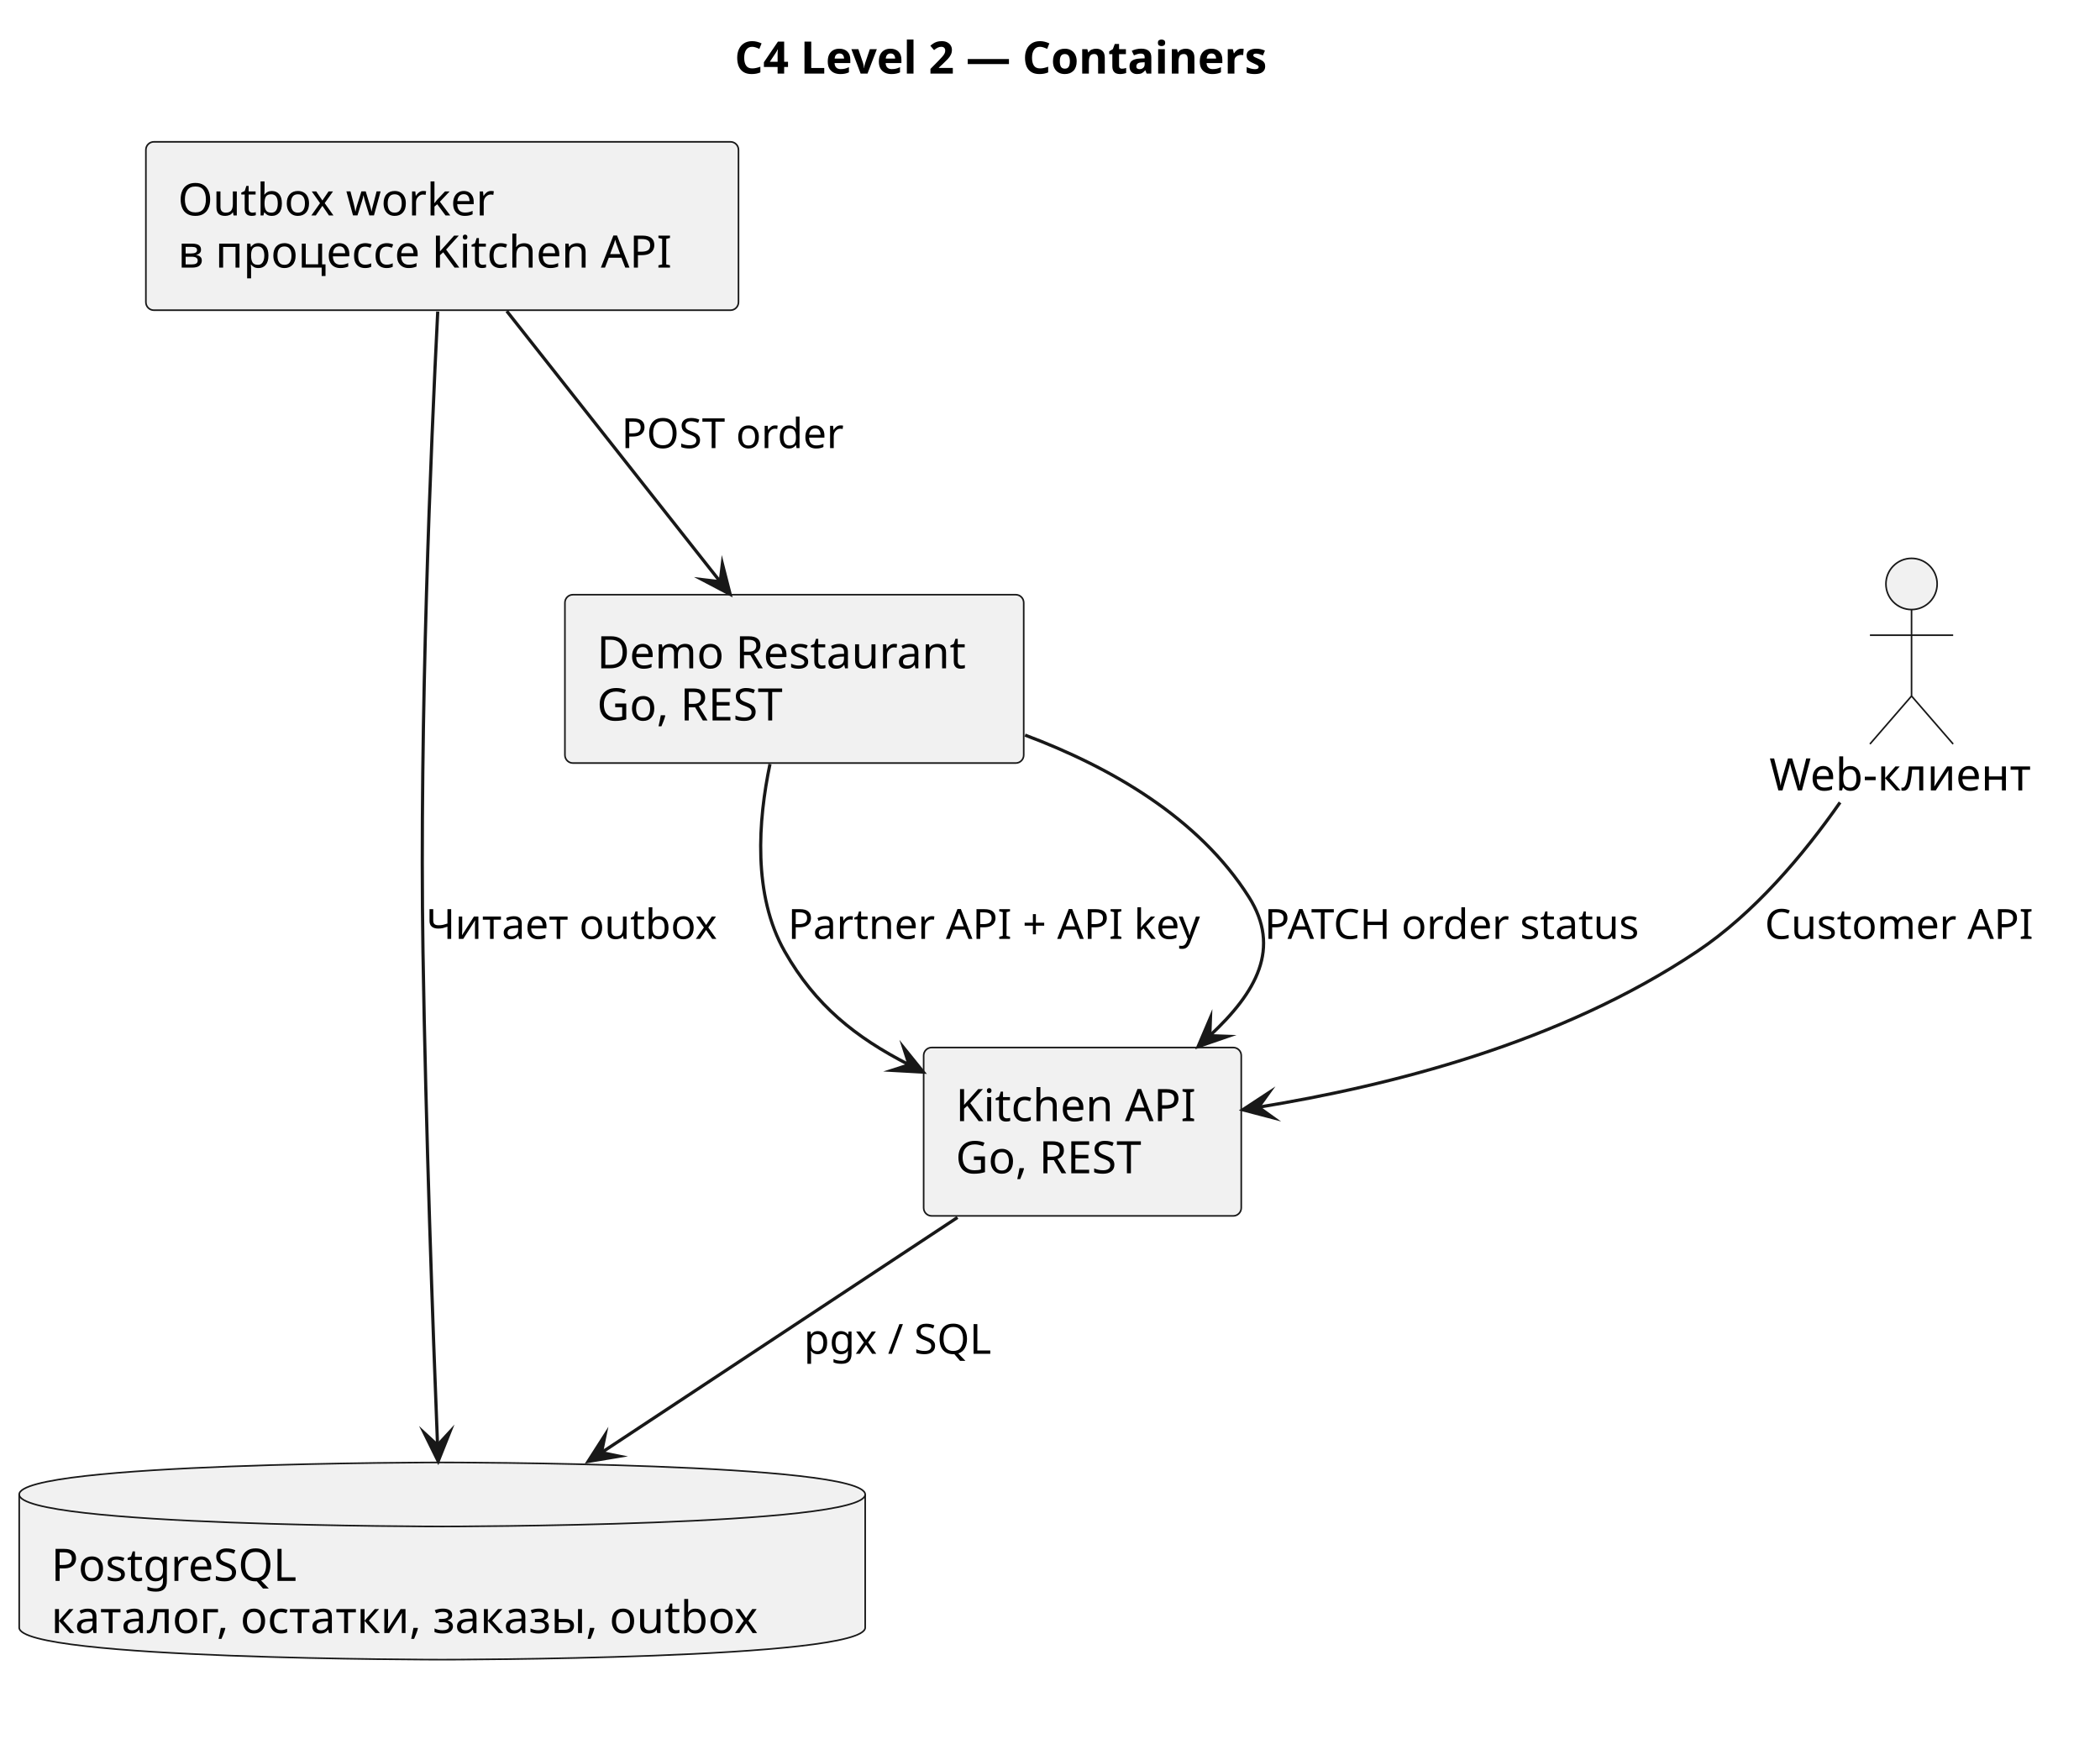
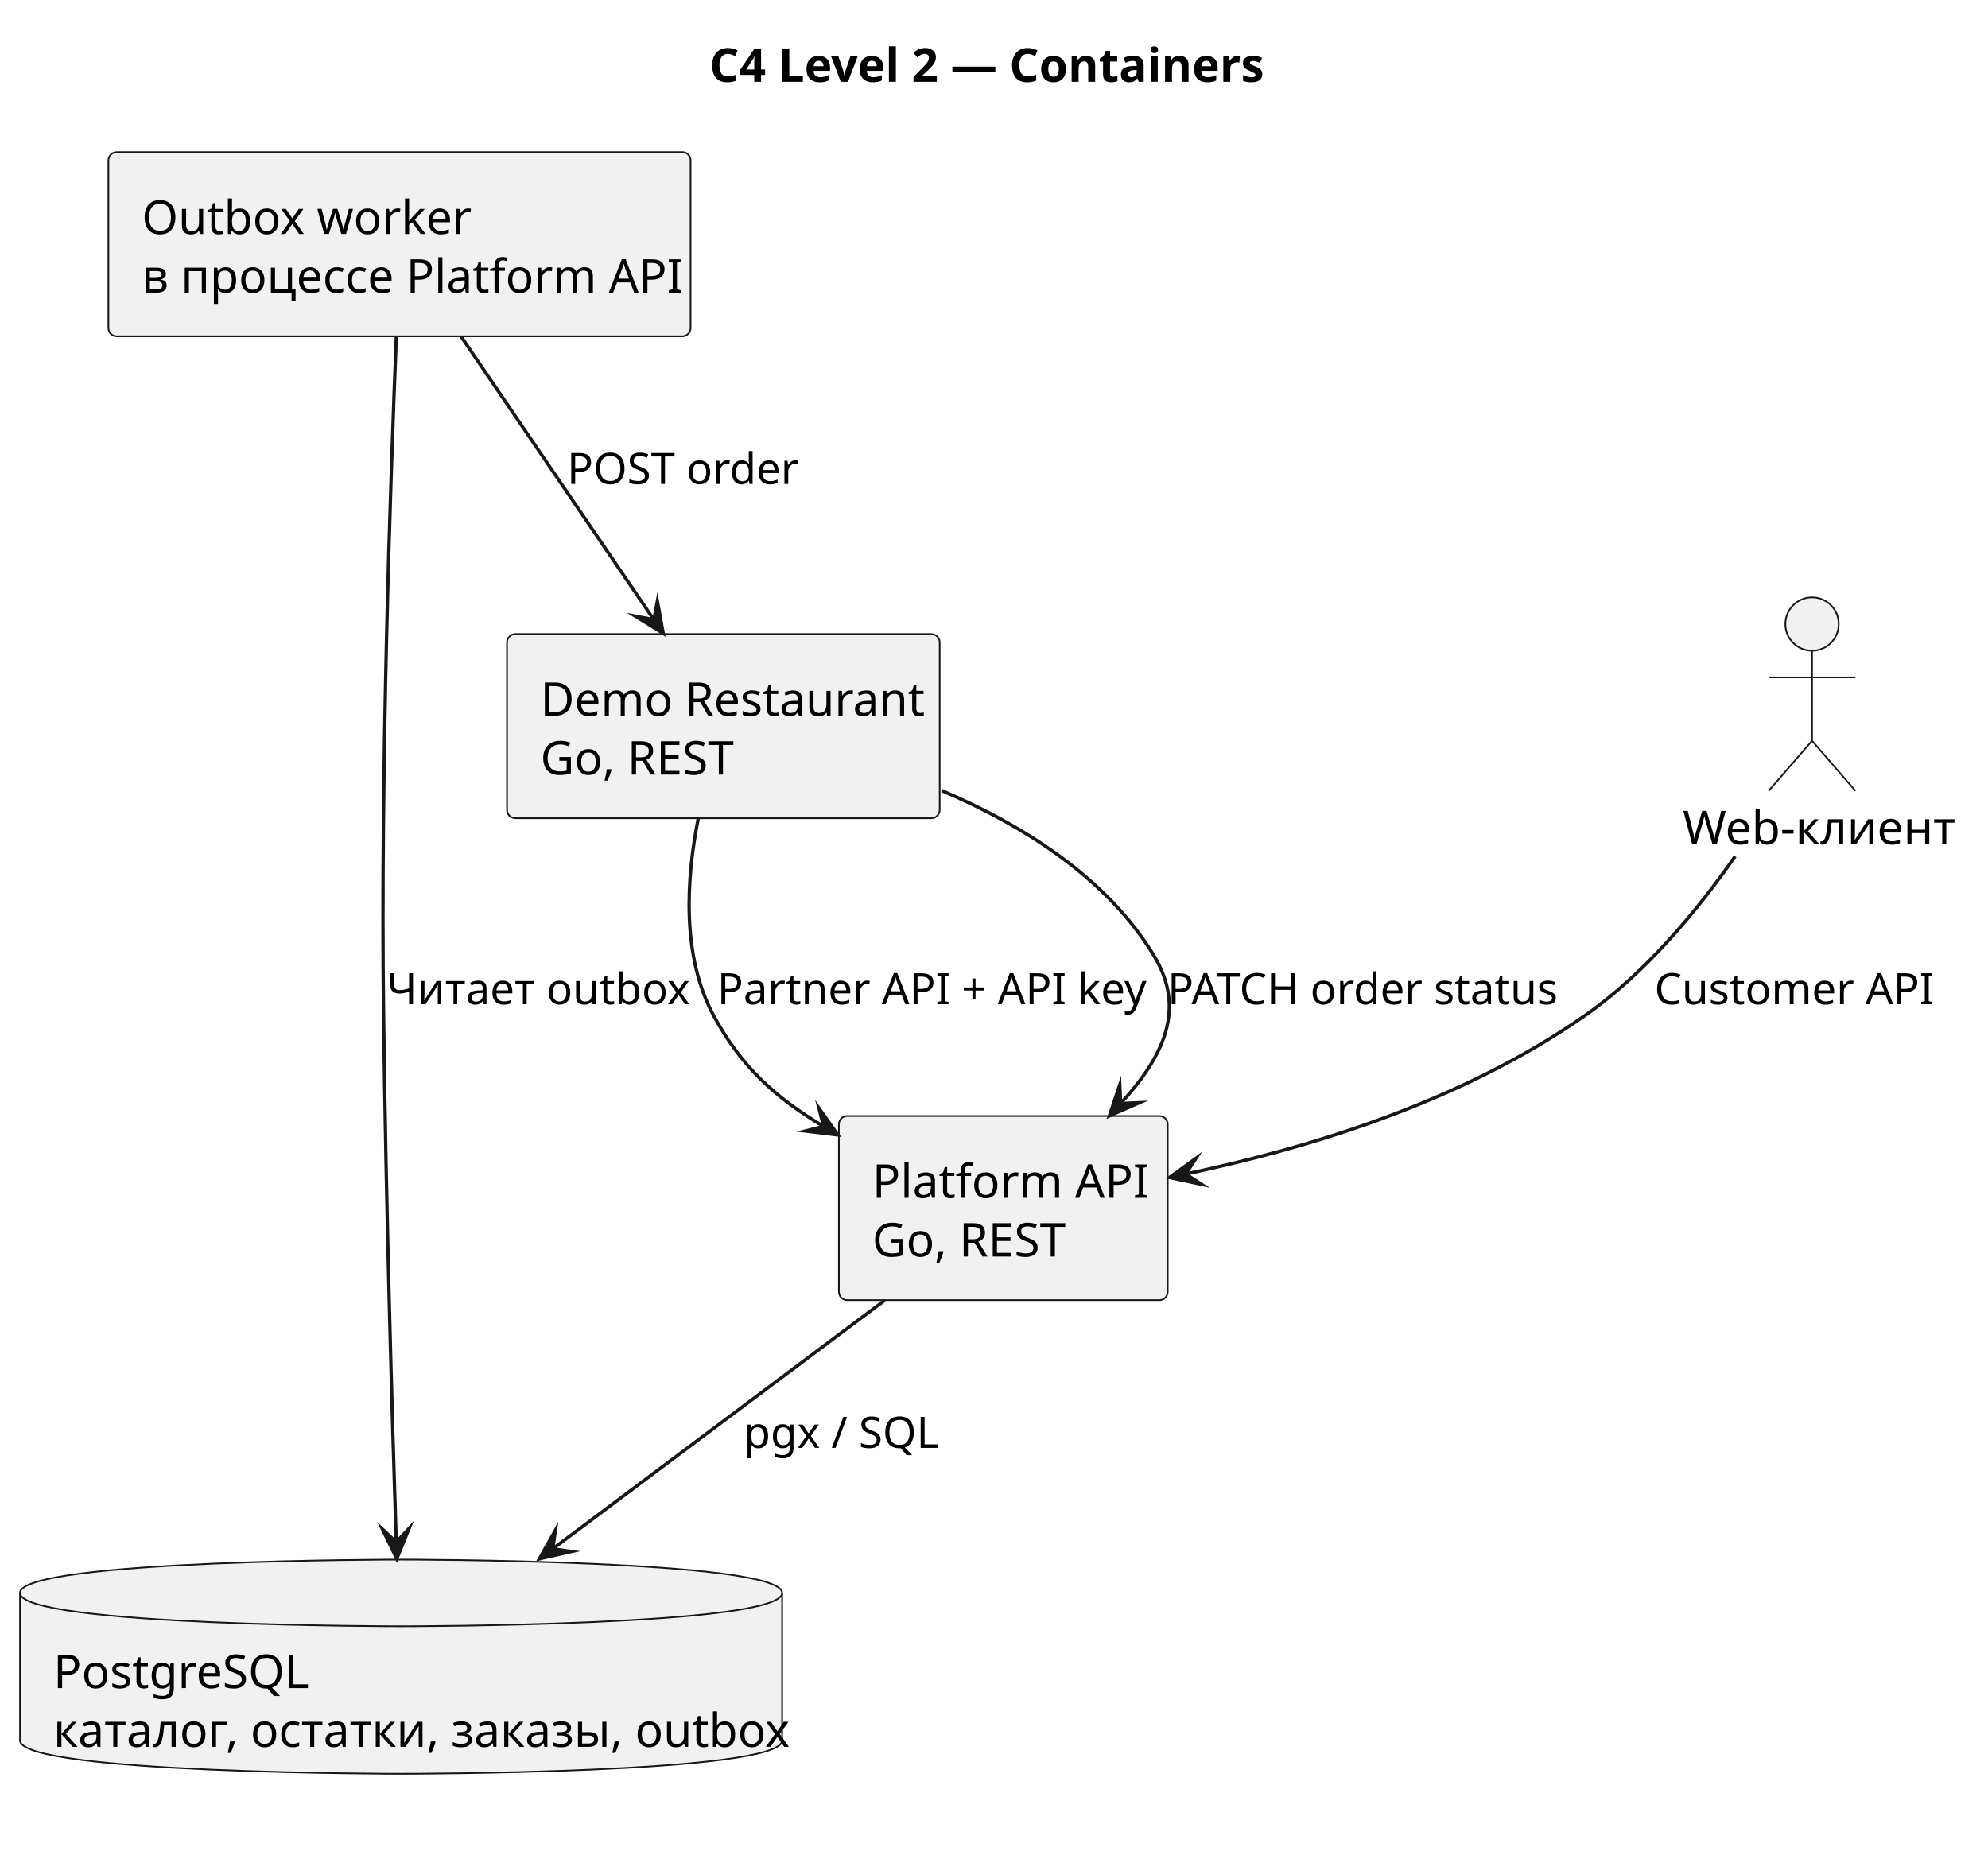
- <svg xmlns="http://www.w3.org/2000/svg" version="1.1" data-diagram-type="DESCRIPTION" style="width:656px;height:543px;background:#FFFFFF;" width="656px" height="543px" viewBox="0 0 656 543" zoomAndPan="magnify" preserveAspectRatio="none" contentStyleType="text/css">
+ <svg xmlns="http://www.w3.org/2000/svg" version="1.1" data-diagram-type="DESCRIPTION" style="width:596px;height:556px;background:#FFFFFF;" width="596px" height="556px" viewBox="0 0 596 556" zoomAndPan="magnify" preserveAspectRatio="none" contentStyleType="text/css">
  <defs />
  <g font-family="sans-serif" lengthAdjust="spacing">
    <g class="title" data-source-line="1">
-       <text x="229.477" y="22.995" fill="#000" font-size="14" textLength="190.586" font-weight="700">C4 Level 2 — Containers</text>
+       <text x="212.695" y="24.533" fill="#000" font-size="14" textLength="164.603" font-weight="700">C4 Level 2 — Containers</text>
    </g>
    <g class="entity" data-qualified-name="web" id="ent0001" data-source-line="5">
-       <ellipse cx="597.13" cy="182.397" rx="8" ry="8" fill="#F1F1F1" style="stroke:#181818;stroke-width:0.5;" />
-       <path d="M597.13,190.397 L597.13,217.397 M584.13,198.397 L610.13,198.397 M597.13,217.397 L584.13,232.397 M597.13,217.397 L610.13,232.397" style="stroke:#181818;stroke-width:0.5;" fill="none" />
-       <text x="552.72" y="246.892" fill="#000" font-size="14" textLength="88.819">Web-клиент</text>
+       <ellipse cx="543.246" cy="187.109" rx="8" ry="8" fill="#F1F1F1" style="stroke:#181818;stroke-width:0.5;" />
+       <path d="M543.246,195.109 L543.246,222.109 M530.246,203.109 L556.246,203.109 M543.246,222.109 L530.246,237.109 M543.246,222.109 L556.246,237.109" style="stroke:#181818;stroke-width:0.5;" fill="none" />
+       <text x="504.5" y="253.143" fill="#000" font-size="14" textLength="77.492">Web-клиент</text>
    </g>
    <g class="entity" data-qualified-name="api" id="ent0002" data-source-line="6">
-       <rect x="288.53" y="327.187" width="99.215" height="52.594" fill="#F1F1F1" style="stroke:#181818;stroke-width:0.5;" rx="2.5" ry="2.5" />
-       <text x="298.53" y="350.182" fill="#000" font-size="14" textLength="79.215">Kitchen API</text>
-       <text x="298.53" y="366.479" fill="#000" font-size="14" textLength="64.326">Go, REST</text>
+       <rect x="251.5" y="334.609" width="98.579" height="55.219" fill="#F1F1F1" style="stroke:#181818;stroke-width:0.5;" rx="2.5" ry="2.5" />
+       <text x="261.5" y="359.143" fill="#000" font-size="14" textLength="78.579">Platform API</text>
+       <text x="261.5" y="376.752" fill="#000" font-size="14" textLength="63.793">Go, REST</text>
    </g>
    <g class="entity" data-qualified-name="worker" id="ent0003" data-source-line="7">
-       <rect x="45.57" y="44.297" width="185.122" height="52.594" fill="#F1F1F1" style="stroke:#181818;stroke-width:0.5;" rx="2.5" ry="2.5" />
-       <text x="55.57" y="67.292" fill="#000" font-size="14" textLength="103.817">Outbox worker</text>
-       <text x="55.57" y="83.589" fill="#000" font-size="14" textLength="165.122">в процессе Kitchen API</text>
+       <rect x="32.5" y="45.609" width="174.54" height="55.219" fill="#F1F1F1" style="stroke:#181818;stroke-width:0.5;" rx="2.5" ry="2.5" />
+       <text x="42.5" y="70.143" fill="#000" font-size="14" textLength="91.034">Outbox worker</text>
+       <text x="42.5" y="87.752" fill="#000" font-size="14" textLength="154.54">в процессе Platform API</text>
    </g>
    <g class="entity" data-qualified-name="db" id="ent0004" data-source-line="8">
-       <path d="M6,466.787 C6,456.787 138.134,456.787 138.134,456.787 C138.134,456.787 270.269,456.787 270.269,466.787 L270.269,508.381 C270.269,518.381 138.134,518.381 138.134,518.381 C138.134,518.381 6,518.381 6,508.381 L6,466.787" style="stroke:#181818;stroke-width:0.5;" fill="#F1F1F1" />
-       <path d="M6,466.787 C6,476.787 138.134,476.787 138.134,476.787 C138.134,476.787 270.269,476.787 270.269,466.787" style="stroke:#181818;stroke-width:0.5;" fill="none" />
-       <text x="16" y="493.782" fill="#000" font-size="14" textLength="80.753">PostgreSQL</text>
-       <text x="16" y="510.079" fill="#000" font-size="14" textLength="244.269">каталог, остатки, заказы, outbox</text>
+       <path d="M6,477.609 C6,467.609 120.241,467.609 120.241,467.609 C120.241,467.609 234.482,467.609 234.482,477.609 L234.482,521.828 C234.482,531.828 120.241,531.828 120.241,531.828 C120.241,531.828 6,531.828 6,521.828 L6,477.609" style="stroke:#181818;stroke-width:0.5;" fill="#F1F1F1" />
+       <path d="M6,477.609 C6,487.609 120.241,487.609 120.241,487.609 C120.241,487.609 234.482,487.609 234.482,477.609" style="stroke:#181818;stroke-width:0.5;" fill="none" />
+       <text x="16" y="506.143" fill="#000" font-size="14" textLength="76.262">PostgreSQL</text>
+       <text x="16" y="523.752" fill="#000" font-size="14" textLength="208.482">каталог, остатки, заказы, outbox</text>
    </g>
    <g class="entity" data-qualified-name="restaurant" id="ent0005" data-source-line="9">
-       <rect x="176.47" y="185.747" width="143.32" height="52.594" fill="#F1F1F1" style="stroke:#181818;stroke-width:0.5;" rx="2.5" ry="2.5" />
-       <text x="186.47" y="208.742" fill="#000" font-size="14" textLength="123.32">Demo Restaurant</text>
-       <text x="186.47" y="225.039" fill="#000" font-size="14" textLength="64.326">Go, REST</text>
+       <rect x="152" y="190.109" width="129.717" height="55.219" fill="#F1F1F1" style="stroke:#181818;stroke-width:0.5;" rx="2.5" ry="2.5" />
+       <text x="162" y="214.643" fill="#000" font-size="14" textLength="109.717">Demo Restaurant</text>
+       <text x="162" y="232.252" fill="#000" font-size="14" textLength="63.793">Go, REST</text>
    </g>
    <g class="link" data-entity-1="ent0001" data-entity-2="ent0002" id="lnk6" data-source-line="11" data-link-type="dependency">
-       <path d="M574.8,250.637 C563.32,267.057 547.99,285.257 530.13,297.187 C487.17,325.917 434.114,339.13 393.134,345.83" style="stroke:#181818;stroke-width:1;" fill="none" id="web-to-api" />
-       <polygon points="388.2,346.637,397.727,349.132,393.134,345.83,396.437,341.237,388.2,346.637" fill="#181818" style="stroke:#181818;stroke-width:1;stroke-linejoin:miter;stroke-miterlimit:10;" />
-       <text x="551.29" y="293.254" fill="#000" font-size="13" textLength="87.845">Customer API</text>
+       <path d="M520.19,256.759 C508.52,273.479 492.97,292.109 475,304.609 C437.59,330.639 392.331,344.202 355.491,352.012" style="stroke:#181818;stroke-width:1;" fill="none" id="web-to-api" />
+       <polygon points="350.6,353.049,360.234,355.096,355.491,352.012,358.575,347.27,350.6,353.049" fill="#181818" style="stroke:#181818;stroke-width:1;stroke-linejoin:miter;stroke-miterlimit:10;" />
+       <text x="496" y="301.104" fill="#000" font-size="13" textLength="80.914">Customer API</text>
    </g>
    <g class="link" data-entity-1="ent0005" data-entity-2="ent0002" id="lnk7" data-source-line="12" data-link-type="dependency">
-       <path d="M240.53,238.637 C236.84,256.237 235.09,279.527 245.13,297.187 C254.7,314.007 267.17,323.966 283.99,332.586" style="stroke:#181818;stroke-width:1;" fill="none" id="restaurant-to-api" />
-       <polygon points="288.44,334.867,282.255,327.202,283.99,332.586,278.606,334.322,288.44,334.867" fill="#181818" style="stroke:#181818;stroke-width:1;stroke-linejoin:miter;stroke-miterlimit:10;" />
-       <text x="246.13" y="293.254" fill="#000" font-size="13" textLength="139.604">Partner API + API key</text>
+       <path d="M209.33,245.419 C205.78,263.259 204.23,286.619 214,304.609 C222.25,319.799 232.257,328.986 246.897,337.726" style="stroke:#181818;stroke-width:1;" fill="none" id="restaurant-to-api" />
+       <polygon points="251.19,340.289,245.513,332.241,246.897,337.726,241.412,339.111,251.19,340.289" fill="#181818" style="stroke:#181818;stroke-width:1;stroke-linejoin:miter;stroke-miterlimit:10;" />
+       <text x="215" y="301.104" fill="#000" font-size="13" textLength="126.807">Partner API + API key</text>
    </g>
    <g class="link" data-entity-1="ent0005" data-entity-2="ent0002" id="lnk11" data-source-line="16" data-link-type="dependency">
-       <path d="M320.21,229.607 C346.9,239.617 374.45,255.427 390.13,280.187 C400.23,296.127 392.551,309.881 377.921,323.491" style="stroke:#181818;stroke-width:1;" fill="none" id="restaurant-to-api-1" />
-       <polygon points="374.26,326.897,383.574,323.695,377.921,323.491,378.125,317.838,374.26,326.897" fill="#181818" style="stroke:#181818;stroke-width:1;stroke-linejoin:miter;stroke-miterlimit:10;" />
-       <text x="394.97" y="293.254" fill="#000" font-size="13" textLength="126.629">PATCH order status</text>
+       <path d="M282.33,237.039 C306.71,247.439 331.88,263.199 346,286.609 C355.6,302.519 348.964,316.649 335.964,330.869" style="stroke:#181818;stroke-width:1;" fill="none" id="restaurant-to-api-1" />
+       <polygon points="332.59,334.559,341.615,330.616,335.964,330.869,335.71,325.218,332.59,334.559" fill="#181818" style="stroke:#181818;stroke-width:1;stroke-linejoin:miter;stroke-miterlimit:10;" />
+       <text x="350" y="301.104" fill="#000" font-size="13" textLength="116.314">PATCH order status</text>
    </g>
    <g class="link" data-entity-1="ent0002" data-entity-2="ent0004" id="lnk8" data-source-line="13" data-link-type="dependency">
-       <path d="M299.1,380.267 C266.02,402.117 222.713,430.722 187.893,453.712" style="stroke:#181818;stroke-width:1;" fill="none" id="api-to-db" />
-       <polygon points="183.72,456.467,193.435,454.846,187.893,453.712,189.027,448.17,183.72,456.467" fill="#181818" style="stroke:#181818;stroke-width:1;stroke-linejoin:miter;stroke-miterlimit:10;" />
-       <text x="251.11" y="422.854" fill="#000" font-size="13" textLength="62.569">pgx / SQL</text>
+       <path d="M265.24,389.879 C235.47,412.169 197.033,440.943 165.713,464.383" style="stroke:#181818;stroke-width:1;" fill="none" id="api-to-db" />
+       <polygon points="161.71,467.379,171.312,465.189,165.713,464.383,166.519,458.784,161.71,467.379" fill="#181818" style="stroke:#181818;stroke-width:1;stroke-linejoin:miter;stroke-miterlimit:10;" />
+       <text x="223" y="434.104" fill="#000" font-size="13" textLength="57.808">pgx / SQL</text>
    </g>
    <g class="link" data-entity-1="ent0003" data-entity-2="ent0004" id="lnk9" data-source-line="14" data-link-type="dependency">
-       <path d="M136.74,97.307 C134.63,139.177 130.99,224.717 132.13,297.187 C133.03,353.437 135.202,414.051 136.682,451.411" style="stroke:#181818;stroke-width:1;" fill="none" id="worker-to-db" />
-       <polygon points="136.88,456.407,140.521,447.256,136.682,451.411,132.527,447.572,136.88,456.407" fill="#181818" style="stroke:#181818;stroke-width:1;stroke-linejoin:miter;stroke-miterlimit:10;" />
-       <text x="133.13" y="293.254" fill="#000" font-size="13" textLength="97.792">Читает outbox</text>
+       <path d="M118.83,100.729 C117.07,143.639 114.05,230.769 115,304.609 C115.74,362.049 117.548,424.032 118.788,462.372" style="stroke:#181818;stroke-width:1;" fill="none" id="worker-to-db" />
+       <polygon points="118.95,467.369,122.657,458.245,118.788,462.372,114.661,458.503,118.95,467.369" fill="#181818" style="stroke:#181818;stroke-width:1;stroke-linejoin:miter;stroke-miterlimit:10;" />
+       <text x="116" y="301.104" fill="#000" font-size="13" textLength="84.938">Читает outbox</text>
    </g>
    <g class="link" data-entity-1="ent0003" data-entity-2="ent0005" id="lnk10" data-source-line="15" data-link-type="dependency">
-       <path d="M158.31,97.177 C178.16,122.337 205.182,156.602 224.992,181.702" style="stroke:#181818;stroke-width:1;" fill="none" id="worker-to-restaurant" />
-       <polygon points="228.09,185.627,225.654,176.084,224.992,181.702,219.374,181.04,228.09,185.627" fill="#181818" style="stroke:#181818;stroke-width:1;stroke-linejoin:miter;stroke-miterlimit:10;" />
-       <text x="194.13" y="139.964" fill="#000" font-size="13" textLength="73.29">POST order</text>
+       <path d="M138.24,100.909 C155.59,126.389 178.706,160.356 196.026,185.796" style="stroke:#181818;stroke-width:1;" fill="none" id="worker-to-restaurant" />
+       <polygon points="198.84,189.929,197.081,180.239,196.026,185.796,190.469,184.741,198.84,189.929" fill="#181818" style="stroke:#181818;stroke-width:1;stroke-linejoin:miter;stroke-miterlimit:10;" />
+       <text x="170" y="145.104" fill="#000" font-size="13" textLength="69.354">POST order</text>
    </g>
  </g>
</svg>
